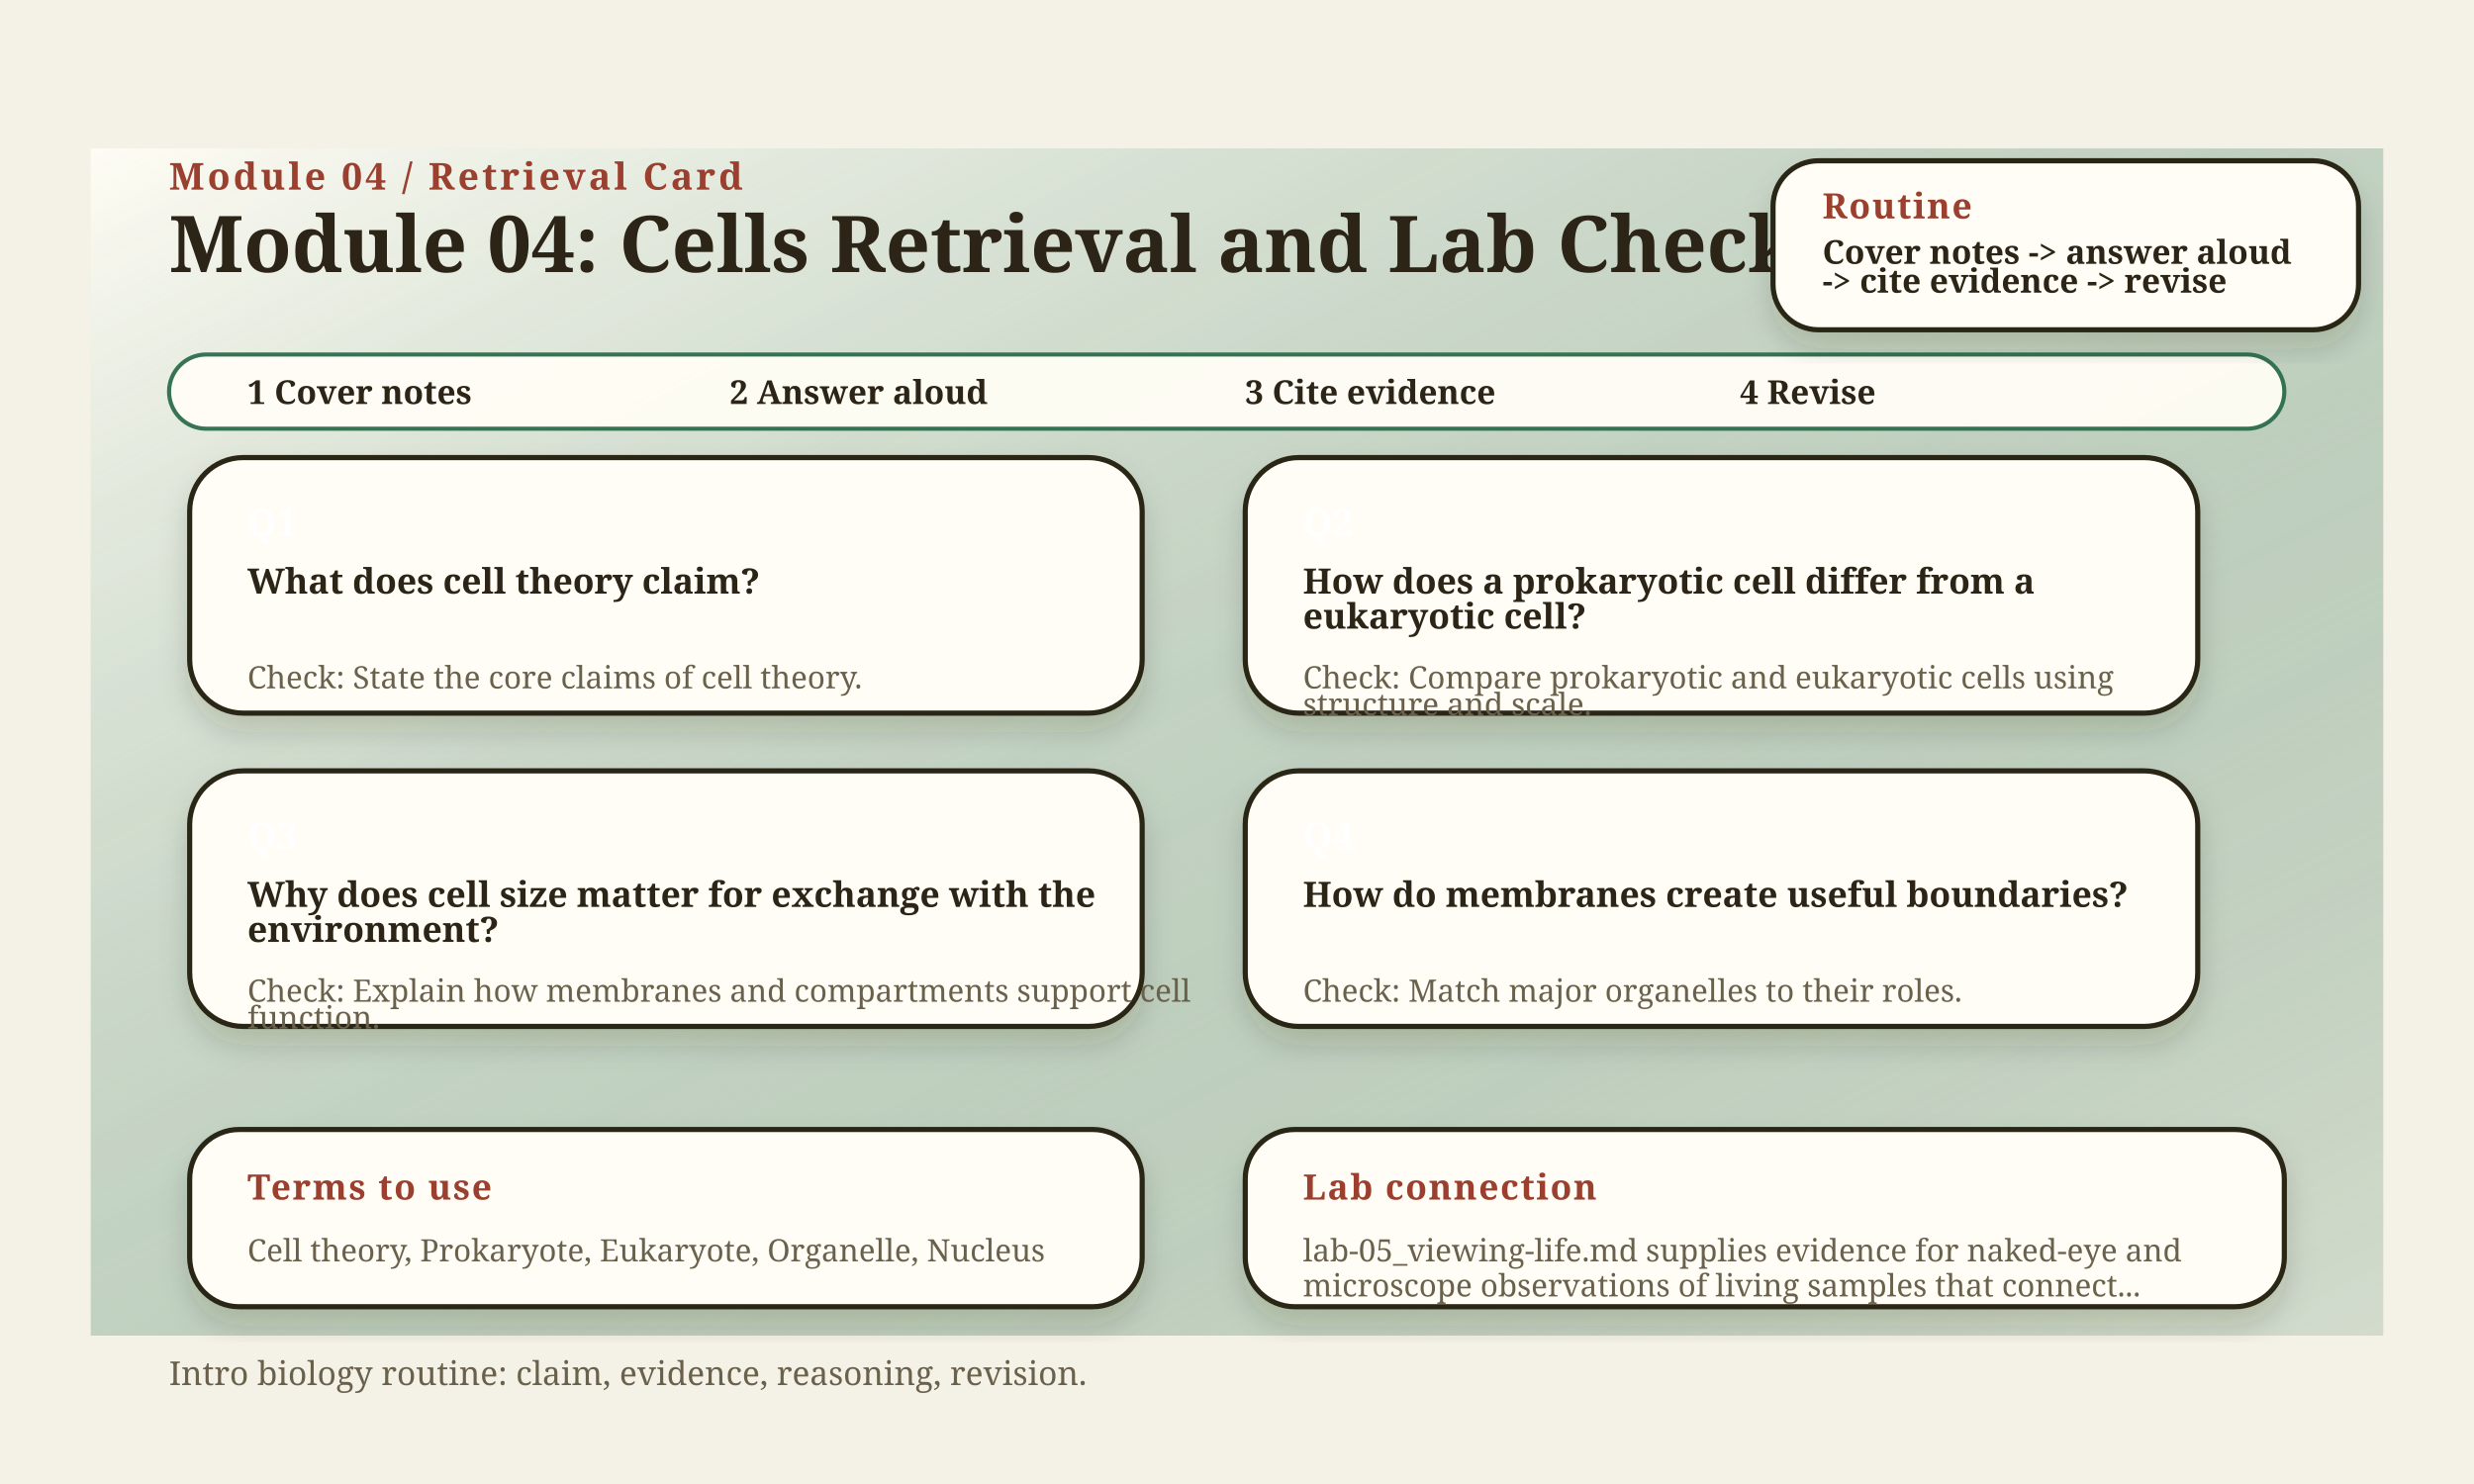
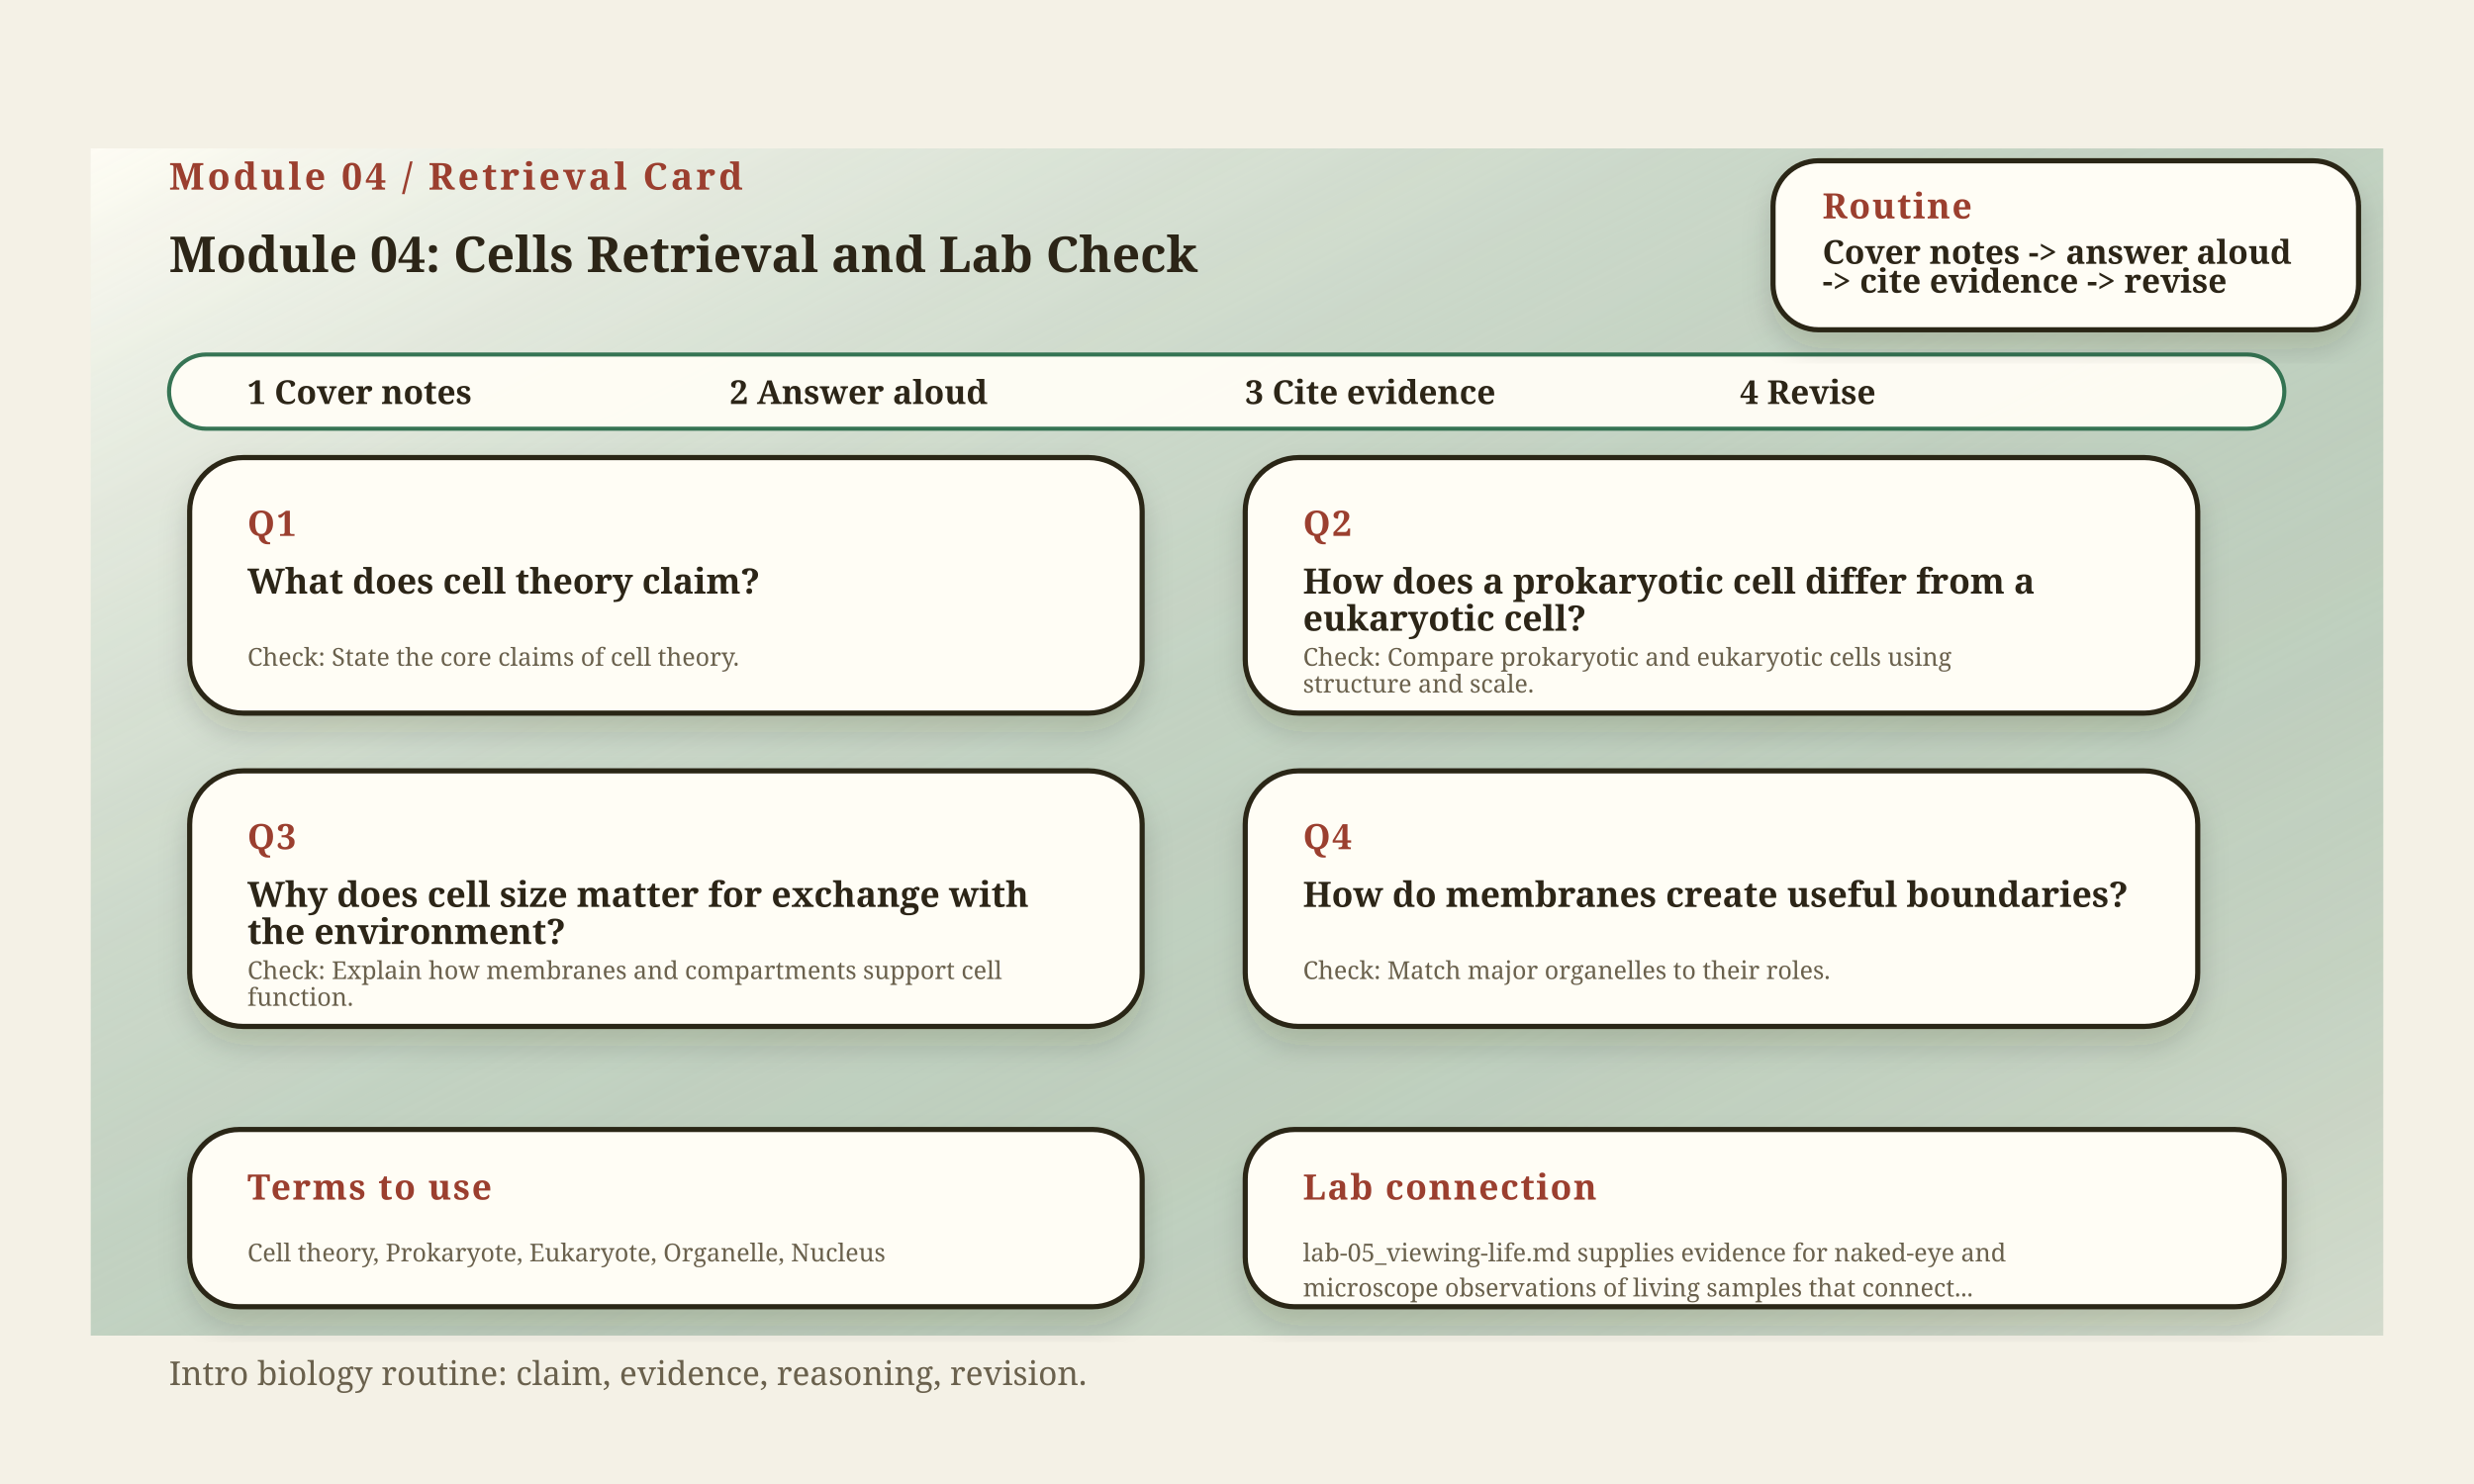
<svg xmlns="http://www.w3.org/2000/svg" width="1200" height="720" viewBox="0 0 1200 720" role="img" aria-label="Module 04: Cells Retrieval and Lab Check">
  <style>
    .bg { fill: #f4f1e6; }
    .halo { fill: url(#wash); opacity: 0.92; }
    .frame { fill: #fffdf5; stroke: #2c2517; stroke-width: 3; }
-     .eyebrow { fill: #9b3f2f; font: 800 18px Georgia, serif; letter-spacing: 1.5px; text-transform: uppercase; }
-     .title-text { fill: #2c2517; font: 800 38px Georgia, serif; }
-     .footer { fill: #6a614d; font: 16px Georgia, serif; }
+     .eyebrow { fill: #9b3f2f; font-weight: 800; font-size: 18px; font-family: Georgia, serif; letter-spacing: 1.5px; text-transform: uppercase; }
+     .title-text { fill: #2c2517; font-weight: 800; font-size: 24px; font-family: Georgia, serif; }
+     .footer { fill: #6a614d; font-weight: 400; font-size: 16px; font-family: Georgia, serif; }
    .claim-card, .side-card, .feedback-card, .prompt-card, .routine-card, .stage-card-bg { fill: #fffdf5; stroke: #2c2517; stroke-width: 2.5; filter: url(#shadow); }
-     .claim-kicker, .card-kicker { fill: #9b3f2f; font: 800 17px Georgia, serif; letter-spacing: 0.8px; text-transform: uppercase; }
-     .claim-text { fill: #2c2517; font: 700 25px Georgia, serif; }
+     .claim-kicker, .card-kicker { fill: #9b3f2f; font-weight: 800; font-size: 17px; font-family: Georgia, serif; letter-spacing: 0.8px; text-transform: uppercase; }
+     .claim-text { fill: #2c2517; font-weight: 700; font-size: 22px; font-family: Georgia, serif; }
    .node { fill: #fffdf5; stroke: #2f6f4e; stroke-width: 3; filter: url(#shadow); }
    .node-claim { stroke: #9b3f2f; }
    .node-mechanism { stroke: #2f6f4e; }
    .node-evidence { stroke: #567d46; }
    .node-vocabulary { stroke: #8067a9; }
    .node-application { stroke: #b26b2f; }
    .node-revision { stroke: #8a4351; }
    .cluster-pill { stroke: none; opacity: 0.92; }
    .cluster-claim { fill: #9b3f2f; }
    .cluster-mechanism { fill: #2f6f4e; }
    .cluster-evidence { fill: #6d9c57; }
    .cluster-vocabulary { fill: #9b83c6; }
    .cluster-application { fill: #d28942; }
    .cluster-revision { fill: #b85d70; }
-     .cluster-label, .legend-text { fill: white; font: 800 11px Georgia, serif; letter-spacing: 1px; text-transform: uppercase; }
-     .node-label { fill: #2c2517; font: 800 20px Georgia, serif; }
-     .node-detail { fill: #6a614d; font: 14px Georgia, serif; }
+     .cluster-label, .legend-text { fill: white; font-weight: 800; font-size: 11px; font-family: Georgia, serif; letter-spacing: 1px; text-transform: uppercase; }
+     .node-label { fill: #2c2517; font-weight: 800; font-size: 16px; font-family: Georgia, serif; }
+     .node-detail { fill: #6a614d; font-weight: 400; font-size: 12px; font-family: Georgia, serif; }
    .edge { stroke: #9b3f2f; stroke-width: 4; stroke-linecap: round; opacity: 0.72; marker-end: url(#arrowhead); }
-     .edge-label { fill: #9b3f2f; font: 700 12px Georgia, serif; text-anchor: middle; paint-order: stroke; stroke: #f4f1e6; stroke-width: 5; }
+     .edge-label { fill: #9b3f2f; font-weight: 700; font-size: 12px; font-family: Georgia, serif; text-anchor: middle; paint-order: stroke; stroke: #f4f1e6; stroke-width: 5; }
    .stage-dot { fill: #2f6f4e; }
-     .stage-num { fill: white; font: 900 18px Georgia, serif; }
-     .stage-label { fill: #2c2517; font: 800 18px Georgia, serif; }
-     .stage-detail, .mini-text, .check-text { fill: #6a614d; font: 15px Georgia, serif; }
+     .stage-num { fill: white; font-weight: 900; font-size: 18px; font-family: Georgia, serif; }
+     .stage-label { fill: #2c2517; font-weight: 800; font-size: 16px; font-family: Georgia, serif; }
+     .stage-detail, .mini-text, .check-text { fill: #6a614d; font-weight: 400; font-size: 12px; font-family: Georgia, serif; }
    .arrow { fill: none; stroke: #2f6f4e; stroke-width: 5; stroke-linecap: round; marker-end: url(#arrowhead); }
-     .prompt-text { fill: #2c2517; font: 700 17px Georgia, serif; }
-     .routine-text { fill: #2c2517; font: 700 16px Georgia, serif; }
+     .prompt-text { fill: #2c2517; font-weight: 700; font-size: 17px; font-family: Georgia, serif; }
+     .routine-text { fill: #2c2517; font-weight: 700; font-size: 16px; font-family: Georgia, serif; }
    .retrieval-step-strip { fill: #fffdf5; stroke: #2f6f4e; stroke-width: 2; opacity: 0.96; }
    .palette-high-design { fill: #9b3f2f; }
    @media print { .claim-card, .side-card, .feedback-card, .prompt-card, .routine-card, .node, .stage-card-bg { filter: none; } }
    </style>
  <defs>
    <linearGradient id="wash" x1="0" x2="1" y1="0" y2="1">
      <stop offset="0" stop-color="#fffdf5" />
      <stop offset="1" stop-color="#2f6f4e" stop-opacity="0.18" />
    </linearGradient>
    <filter id="shadow" x="-20%" y="-20%" width="140%" height="140%">
      <feDropShadow dx="0" dy="8" stdDeviation="7" flood-color="#2c2517" flood-opacity="0.16" />
    </filter>
    <marker id="arrowhead" markerWidth="12" markerHeight="8" refX="11" refY="4" orient="auto">
      <polygon points="0 0, 12 4, 0 8" fill="#2f6f4e" />
    </marker>
  </defs>
  <rect class="bg" width="1200" height="720" />
  <path class="halo" d="M44 72 H1156 V648 H44 Z" />
  <text x="82" y="92" class="eyebrow">Module 04 / Retrieval Card</text>
  <text x="82.0" y="132.0" class="title-text">
    <tspan x="82.0" dy="0">Module 04: Cells Retrieval and Lab Check</tspan>
  </text>
  <rect x="82" y="172" width="1026" height="36" rx="18" class="retrieval-step-strip" />
  <text x="120" y="196" class="routine-text">1 Cover notes</text>
  <text x="354" y="196" class="routine-text">2 Answer aloud</text>
  <text x="604" y="196" class="routine-text">3 Cite evidence</text>
  <text x="844" y="196" class="routine-text">4 Revise</text>
  <rect x="860" y="78" width="284" height="82" rx="22" class="routine-card" />
  <text x="884" y="106" class="card-kicker">Routine</text>
  <text x="884.0" y="128.0" class="routine-text">
    <tspan x="884.0" dy="0">Cover notes -&gt; answer aloud</tspan>
    <tspan x="884.0" dy="14">-&gt; cite evidence -&gt; revise</tspan>
  </text>
  <rect x="92" y="222" width="462" height="124" rx="26" class="prompt-card" />
-   <text x="120" y="260" class="stage-num">Q1</text>
+   <text x="120" y="260" class="card-kicker">Q1</text>
  <text x="120.0" y="288.0" class="prompt-text">
    <tspan x="120.0" dy="0">What does cell theory claim?</tspan>
  </text>
-   <text x="120.0" y="334.0" class="check-text">
+   <text x="120.0" y="323.0" class="check-text">
    <tspan x="120.0" dy="0">Check: State the core claims of cell theory.</tspan>
  </text>
  <rect x="604" y="222" width="462" height="124" rx="26" class="prompt-card" />
-   <text x="632" y="260" class="stage-num">Q2</text>
+   <text x="632" y="260" class="card-kicker">Q2</text>
  <text x="632.0" y="288.0" class="prompt-text">
    <tspan x="632.0" dy="0">How does a prokaryotic cell differ from a</tspan>
-     <tspan x="632.0" dy="17">eukaryotic cell?</tspan>
+     <tspan x="632.0" dy="18">eukaryotic cell?</tspan>
  </text>
-   <text x="632.0" y="334.0" class="check-text">
+   <text x="632.0" y="323.0" class="check-text">
    <tspan x="632.0" dy="0">Check: Compare prokaryotic and eukaryotic cells using</tspan>
    <tspan x="632.0" dy="13">structure and scale.</tspan>
  </text>
  <rect x="92" y="374" width="462" height="124" rx="26" class="prompt-card" />
-   <text x="120" y="412" class="stage-num">Q3</text>
+   <text x="120" y="412" class="card-kicker">Q3</text>
  <text x="120.0" y="440.0" class="prompt-text">
-     <tspan x="120.0" dy="0">Why does cell size matter for exchange with the</tspan>
-     <tspan x="120.0" dy="17">environment?</tspan>
+     <tspan x="120.0" dy="0">Why does cell size matter for exchange with</tspan>
+     <tspan x="120.0" dy="18">the environment?</tspan>
  </text>
-   <text x="120.0" y="486.0" class="check-text">
+   <text x="120.0" y="475.0" class="check-text">
    <tspan x="120.0" dy="0">Check: Explain how membranes and compartments support cell</tspan>
    <tspan x="120.0" dy="13">function.</tspan>
  </text>
  <rect x="604" y="374" width="462" height="124" rx="26" class="prompt-card" />
-   <text x="632" y="412" class="stage-num">Q4</text>
+   <text x="632" y="412" class="card-kicker">Q4</text>
  <text x="632.0" y="440.0" class="prompt-text">
    <tspan x="632.0" dy="0">How do membranes create useful boundaries?</tspan>
  </text>
-   <text x="632.0" y="486.0" class="check-text">
+   <text x="632.0" y="475.0" class="check-text">
    <tspan x="632.0" dy="0">Check: Match major organelles to their roles.</tspan>
  </text>
  <rect x="92" y="548" width="462" height="86" rx="24" class="side-card" />
  <text x="120" y="582" class="card-kicker">Terms to use</text>
  <text x="120.0" y="612.0" class="mini-text">
    <tspan x="120.0" dy="0">Cell theory, Prokaryote, Eukaryote, Organelle, Nucleus</tspan>
  </text>
  <rect x="604" y="548" width="504" height="86" rx="24" class="side-card" />
  <text x="632" y="582" class="card-kicker">Lab connection</text>
  <text x="632.0" y="612.0" class="mini-text">
    <tspan x="632.0" dy="0">lab-05_viewing-life.md supplies evidence for naked-eye and</tspan>
    <tspan x="632.0" dy="17">microscope observations of living samples that connect...</tspan>
  </text>
  <text x="82" y="672" class="footer">Intro biology routine: claim, evidence, reasoning, revision.</text>
</svg>
